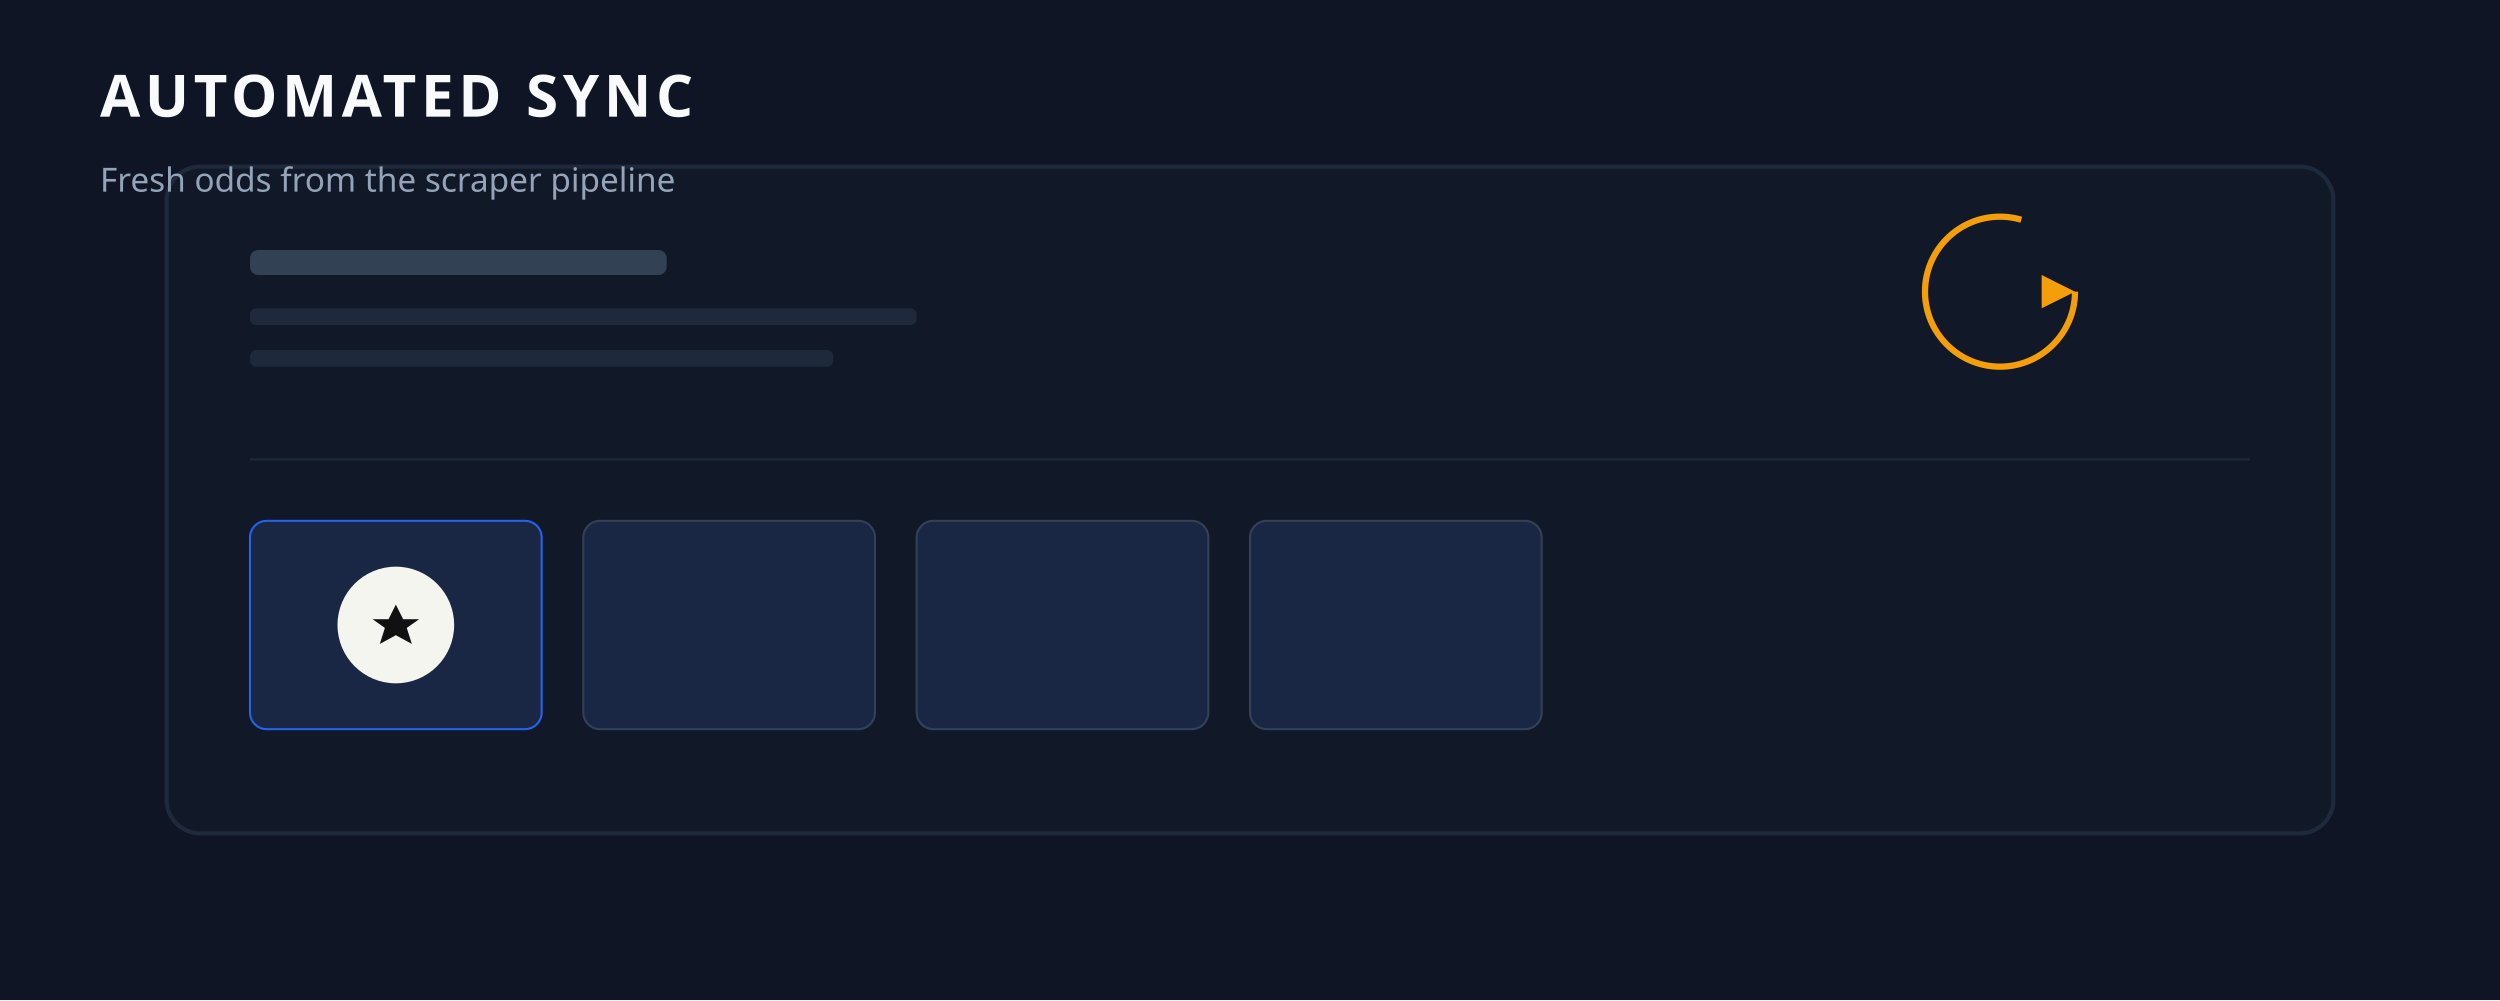
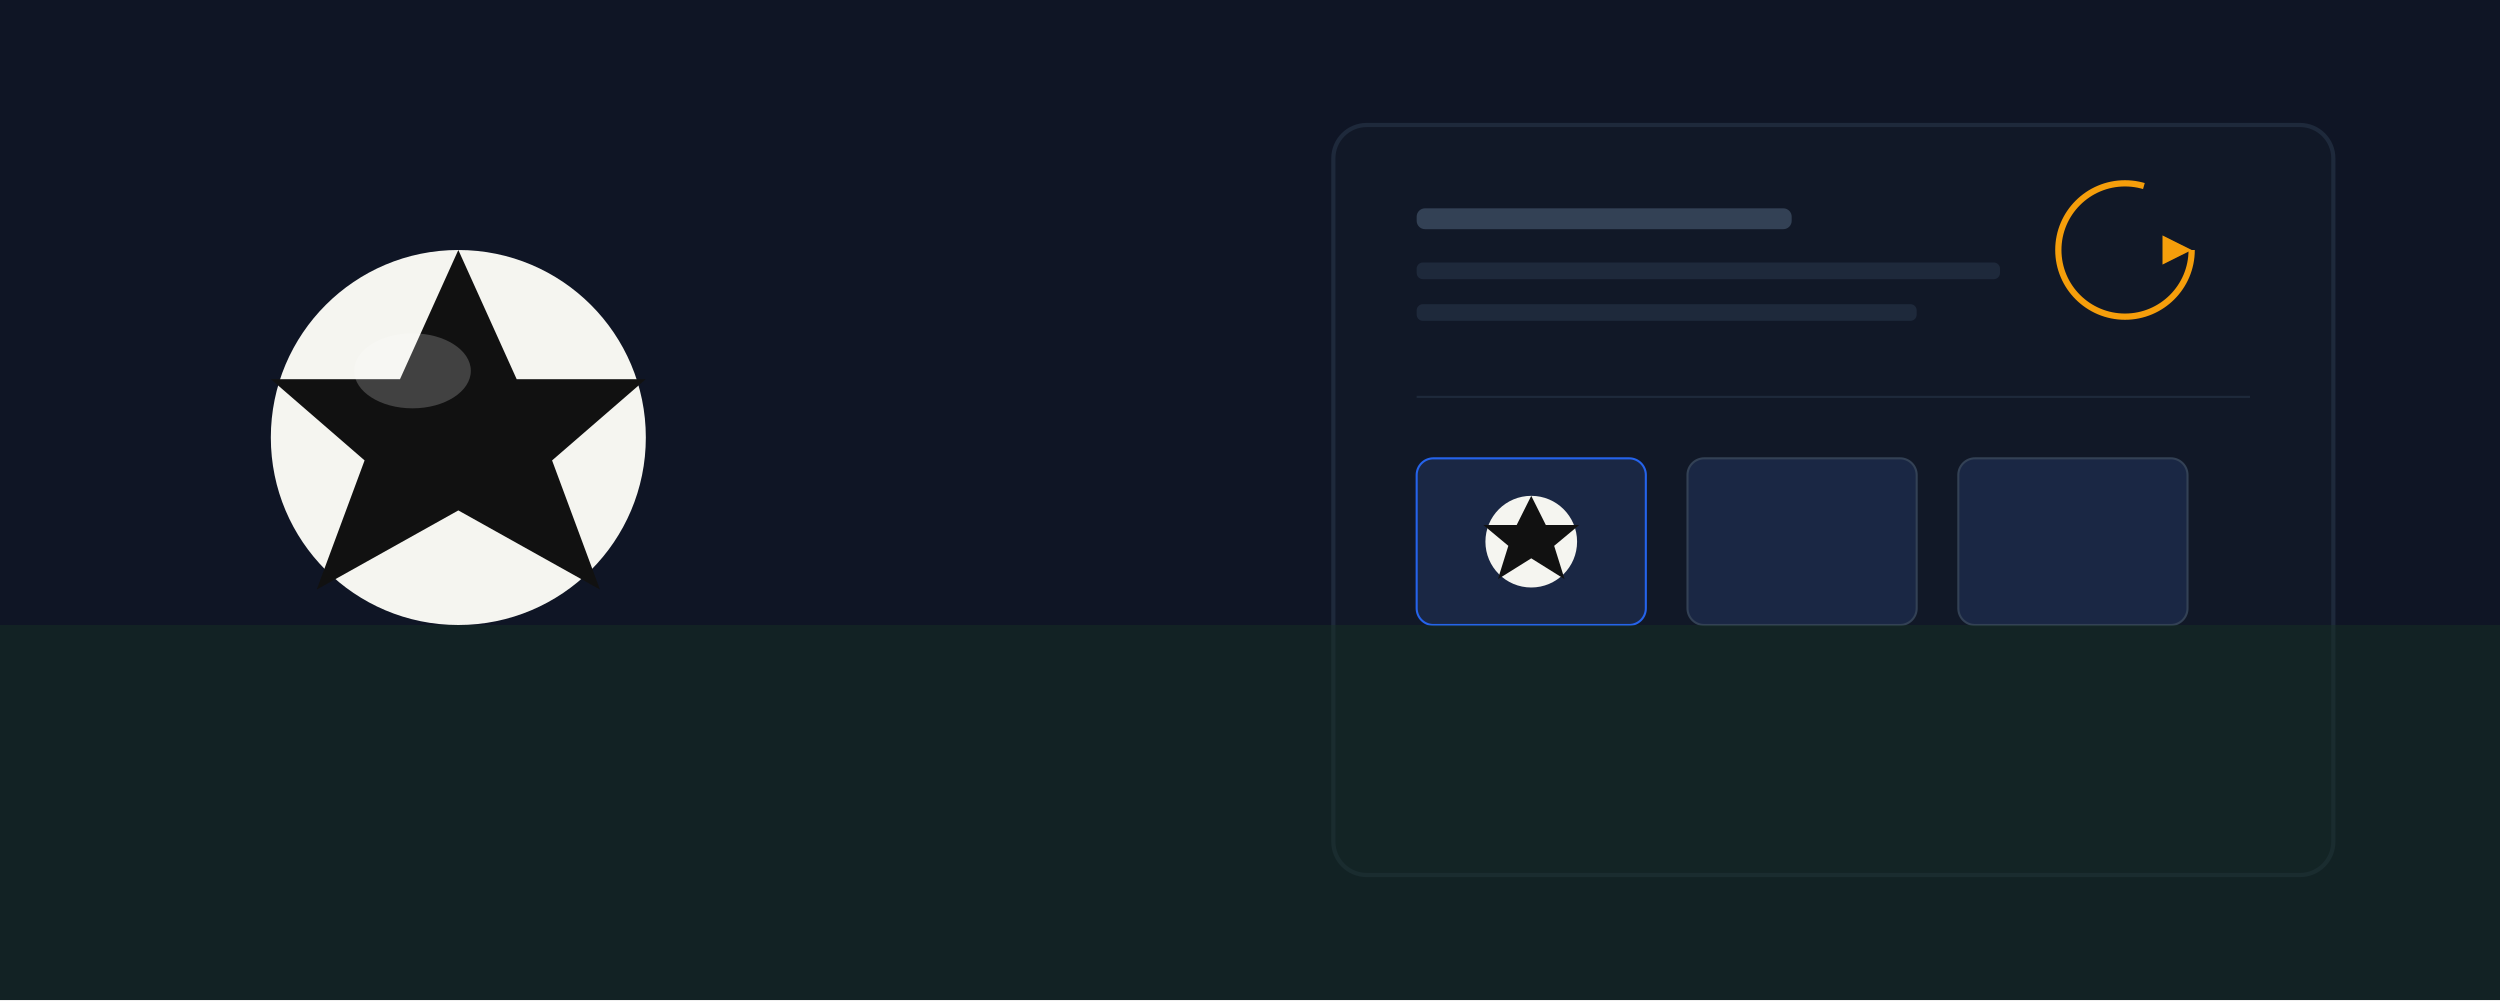
<svg xmlns="http://www.w3.org/2000/svg" viewBox="0 0 1200 480" fill="none">
  <rect width="1200" height="480" fill="#0f1525" />
-   <rect x="80" y="80" width="1040" height="320" rx="16" stroke="#1e293b" stroke-width="2" fill="#111827" />
-   <rect x="120" y="120" width="200" height="12" rx="4" fill="#334155" />
-   <rect x="120" y="148" width="320" height="8" rx="3" fill="#1e293b" />
-   <rect x="120" y="168" width="280" height="8" rx="3" fill="#1e293b" />
-   <rect x="120" y="220" width="960" height="1" fill="#1e293b" />
-   <rect x="120" y="250" width="140" height="100" rx="8" fill="#1a2744" stroke="#2563eb" stroke-width="1" />
-   <rect x="280" y="250" width="140" height="100" rx="8" fill="#1a2744" stroke="#334155" stroke-width="1" />
-   <rect x="440" y="250" width="140" height="100" rx="8" fill="#1a2744" stroke="#334155" stroke-width="1" />
-   <rect x="600" y="250" width="140" height="100" rx="8" fill="#1a2744" stroke="#334155" stroke-width="1" />
-   <circle cx="190" cy="300" r="28" fill="#f5f5f0" />
-   <path d="M190 272 L200 292 L222 292 L205 304 L212 326 L190 314 L168 326 L175 304 L158 292 L180 292 Z" fill="#111" transform="translate(190 300) scale(0.35) translate(-190 -300)" />
-   <g transform="translate(960 140)">
-     <circle r="36" stroke="#f59e0b" stroke-width="3" fill="none" stroke-dasharray="180 60" />
-     <path d="M20-8 L36 0 L20 8 Z" fill="#f59e0b" />
+   <rect x="640" y="60" width="480" height="360" rx="16" stroke="#1e293b" stroke-width="2" fill="#111827" />
+   <rect x="680" y="100" width="180" height="10" rx="4" fill="#334155" />
+   <rect x="680" y="126" width="280" height="8" rx="3" fill="#1e293b" />
+   <rect x="680" y="146" width="240" height="8" rx="3" fill="#1e293b" />
+   <rect x="680" y="190" width="400" height="1" fill="#1e293b" />
+   <rect x="680" y="220" width="110" height="80" rx="8" fill="#1a2744" stroke="#2563eb" stroke-width="1" />
+   <rect x="810" y="220" width="110" height="80" rx="8" fill="#1a2744" stroke="#334155" stroke-width="1" />
+   <rect x="940" y="220" width="110" height="80" rx="8" fill="#1a2744" stroke="#334155" stroke-width="1" />
+   <circle cx="735" cy="260" r="22" fill="#f5f5f0" />
+   <path d="M735 238 L742 252 L758 252 L746 262 L751 278 L735 268 L719 278 L724 262 L712 252 L728 252 Z" fill="#111" />
+   <g transform="translate(1020 120)">
+     <circle r="32" stroke="#f59e0b" stroke-width="3" fill="none" stroke-dasharray="160 50" />
+     <path d="M18-7 L32 0 L18 7 Z" fill="#f59e0b" />
  </g>
-   <text x="48" y="56" fill="#f8fafc" font-family="system-ui,sans-serif" font-size="28" font-weight="800" letter-spacing="0.08em">AUTOMATED SYNC</text>
-   <text x="48" y="92" fill="#94a3b8" font-family="system-ui,sans-serif" font-size="16" font-weight="500">Fresh odds from the scraper pipeline</text>
+   <rect x="0" y="300" width="1200" height="180" fill="#163024" opacity="0.5" />
+   <g transform="translate(220 210)">
+     <circle r="90" fill="#f5f5f0" />
+     <path d="M0-90 L28-28 L90-28 L45 11 L68 73 L0 35 L-68 73 L-45 11 L-90-28 L-28-28 Z" fill="#111" />
+     <ellipse cx="-22" cy="-32" rx="28" ry="18" fill="white" opacity="0.2" />
+   </g>
</svg>
